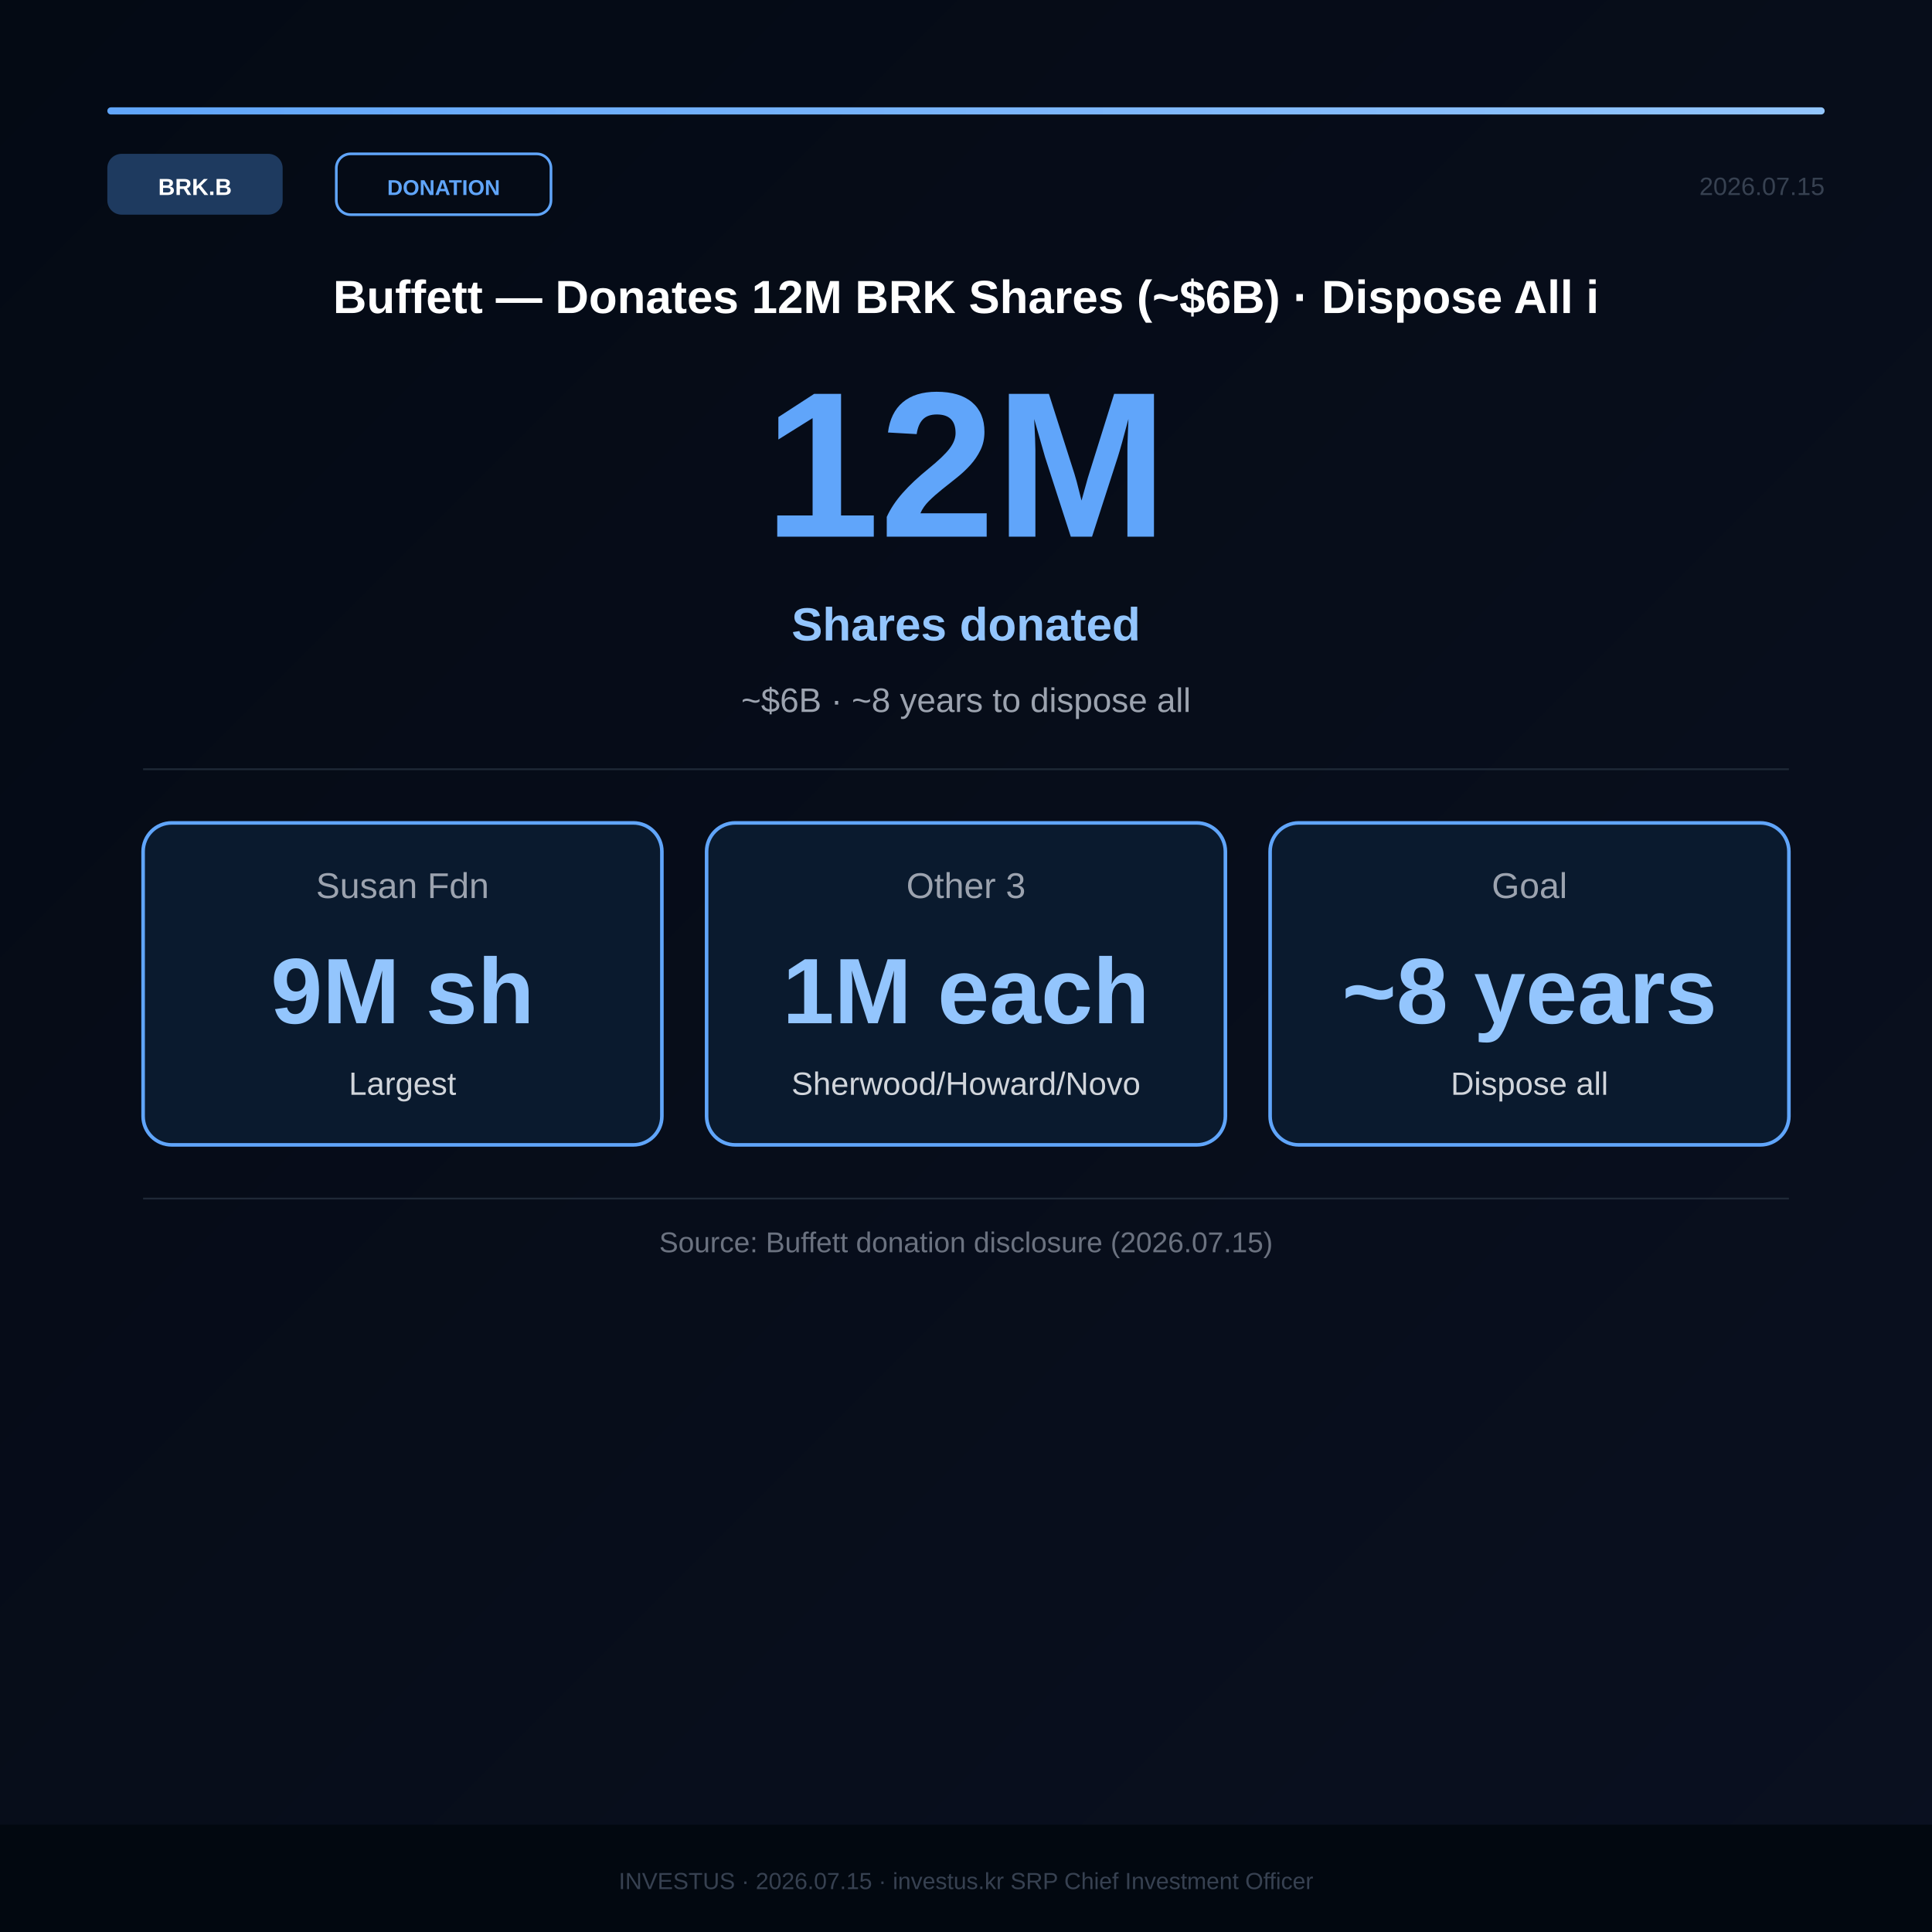
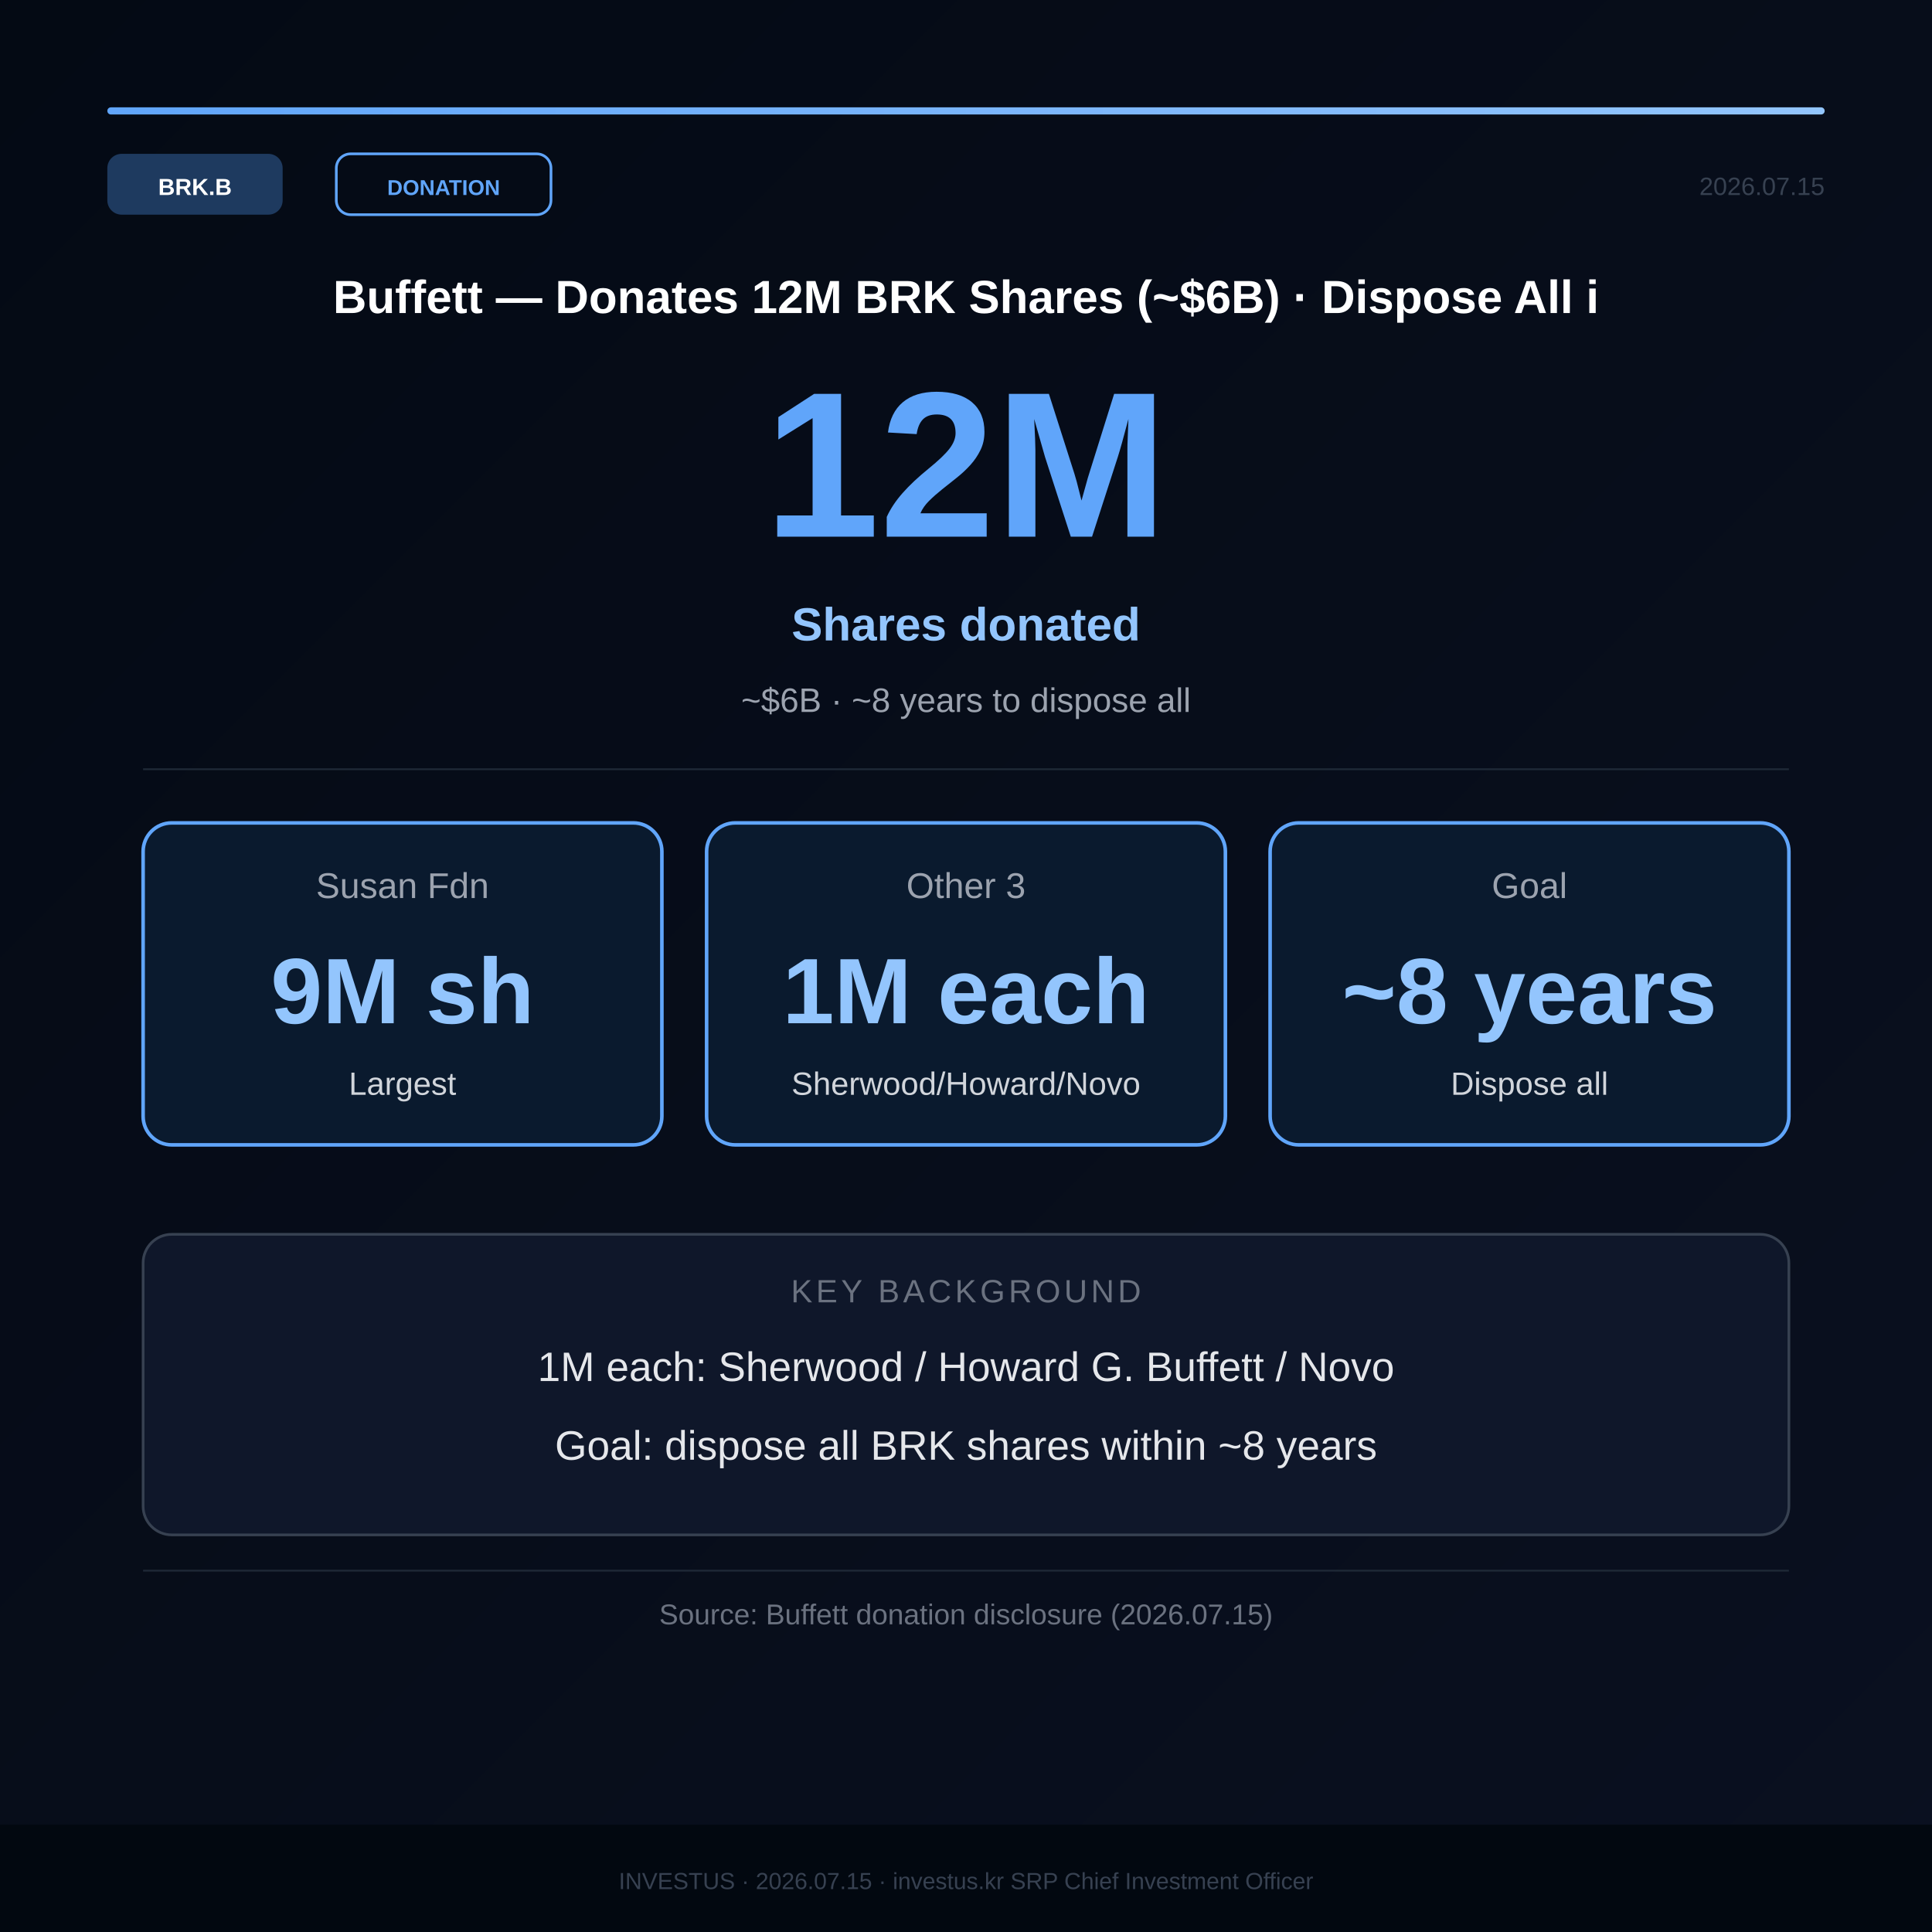
<svg xmlns="http://www.w3.org/2000/svg" viewBox="0 0 1080 1080" width="1080" height="1080">
  <defs>
    <linearGradient id="bg" x1="0%" y1="0%" x2="100%" y2="100%">
      <stop offset="0%" style="stop-color:#040a14" />
      <stop offset="100%" style="stop-color:#0a1020" />
    </linearGradient>
    <linearGradient id="grad" x1="0%" y1="0%" x2="100%" y2="0%">
      <stop offset="0%" style="stop-color:#60a5fa" />
      <stop offset="100%" style="stop-color:#93c5fd" />
    </linearGradient>
  </defs>
  <rect width="1080" height="1080" fill="url(#bg)" />
  <rect x="60" y="60" width="960" height="4" fill="url(#grad)" rx="2" />
  <rect x="60" y="86" width="98" height="34" rx="8" fill="#1e3a5f" />
  <text x="109.0" y="109" font-family="Arial Black, Arial" font-weight="900" font-size="13" fill="#ffffff" text-anchor="middle">BRK.B</text>
  <rect x="188" y="86" width="120" height="34" rx="8" fill="none" stroke="#60a5fa" stroke-width="1.5" />
  <text x="248.0" y="109" font-family="Arial, sans-serif" font-weight="700" font-size="12" fill="#60a5fa" text-anchor="middle">DONATION</text>
  <text x="1020" y="109" font-family="Arial, sans-serif" font-size="14" fill="#374151" text-anchor="end">2026.07.15</text>
  <text x="540" y="175" font-family="Arial Black, Arial" font-weight="900" font-size="26" fill="#ffffff" text-anchor="middle">Buffett — Donates 12M BRK Shares (~$6B) · Dispose All i</text>
  <text x="540" y="300" font-family="Arial Black, Arial" font-weight="900" font-size="116" fill="#60a5fa" text-anchor="middle">12M</text>
  <text x="540" y="358" font-family="Arial Black, Arial" font-weight="900" font-size="26" fill="#93c5fd" text-anchor="middle">Shares donated</text>
  <text x="540" y="398" font-family="Arial, sans-serif" font-size="19" fill="#9ca3af" text-anchor="middle">~$6B · ~8 years to dispose all</text>
  <line x1="80" y1="430" x2="1000" y2="430" stroke="#1f2937" stroke-width="1" />
  <rect x="80" y="460" width="290" height="180" rx="16" fill="#0a1a2e" stroke="#60a5fa" stroke-width="2" />
  <text x="225.0" y="502" font-family="Arial, sans-serif" font-size="20" fill="#9ca3af" text-anchor="middle">Susan Fdn</text>
  <text x="225.0" y="572" font-family="Arial Black, Arial" font-weight="900" font-size="52" fill="#93c5fd" text-anchor="middle">9M sh</text>
  <text x="225.0" y="612" font-family="Arial, sans-serif" font-size="18" fill="#d1d5db" text-anchor="middle">Largest</text>
  <rect x="395" y="460" width="290" height="180" rx="16" fill="#0a1a2e" stroke="#60a5fa" stroke-width="2" />
  <text x="540.0" y="502" font-family="Arial, sans-serif" font-size="20" fill="#9ca3af" text-anchor="middle">Other 3</text>
  <text x="540.0" y="572" font-family="Arial Black, Arial" font-weight="900" font-size="52" fill="#93c5fd" text-anchor="middle">1M each</text>
  <text x="540.0" y="612" font-family="Arial, sans-serif" font-size="18" fill="#d1d5db" text-anchor="middle">Sherwood/Howard/Novo</text>
  <rect x="710" y="460" width="290" height="180" rx="16" fill="#0a1a2e" stroke="#60a5fa" stroke-width="2" />
  <text x="855.0" y="502" font-family="Arial, sans-serif" font-size="20" fill="#9ca3af" text-anchor="middle">Goal</text>
  <text x="855.0" y="572" font-family="Arial Black, Arial" font-weight="900" font-size="52" fill="#93c5fd" text-anchor="middle">~8 years</text>
  <text x="855.0" y="612" font-family="Arial, sans-serif" font-size="18" fill="#d1d5db" text-anchor="middle">Dispose all</text>
-   <line x1="80" y1="670" x2="1000" y2="670" stroke="#1f2937" stroke-width="1" />
-   <text x="540" y="700" font-family="Arial, sans-serif" font-size="16" fill="#6b7280" text-anchor="middle">Source: Buffett donation disclosure (2026.07.15)</text>
+   <rect x="80" y="690" width="920" height="168" rx="16" fill="#0f172a" stroke="#374151" stroke-width="1.5" />
+   <text x="540" y="728" font-family="Arial, sans-serif" font-size="18" fill="#6b7280" text-anchor="middle" letter-spacing="2">KEY BACKGROUND</text>
+   <text x="540" y="772" font-family="Arial, sans-serif" font-size="23" fill="#e5e7eb" text-anchor="middle">1M each: Sherwood / Howard G. Buffett / Novo</text>
+   <text x="540" y="816" font-family="Arial, sans-serif" font-size="23" fill="#e5e7eb" text-anchor="middle">Goal: dispose all BRK shares within ~8 years</text>
+   <line x1="80" y1="878" x2="1000" y2="878" stroke="#1f2937" stroke-width="1" />
+   <text x="540" y="908" font-family="Arial, sans-serif" font-size="16" fill="#6b7280" text-anchor="middle">Source: Buffett donation disclosure (2026.07.15)</text>
  <rect x="0" y="1020" width="1080" height="60" fill="#020810" />
  <text x="540" y="1056" font-family="Arial, sans-serif" font-size="13" fill="#374151" text-anchor="middle">INVESTUS · 2026.07.15 · investus.kr SRP Chief Investment Officer</text>
</svg>
